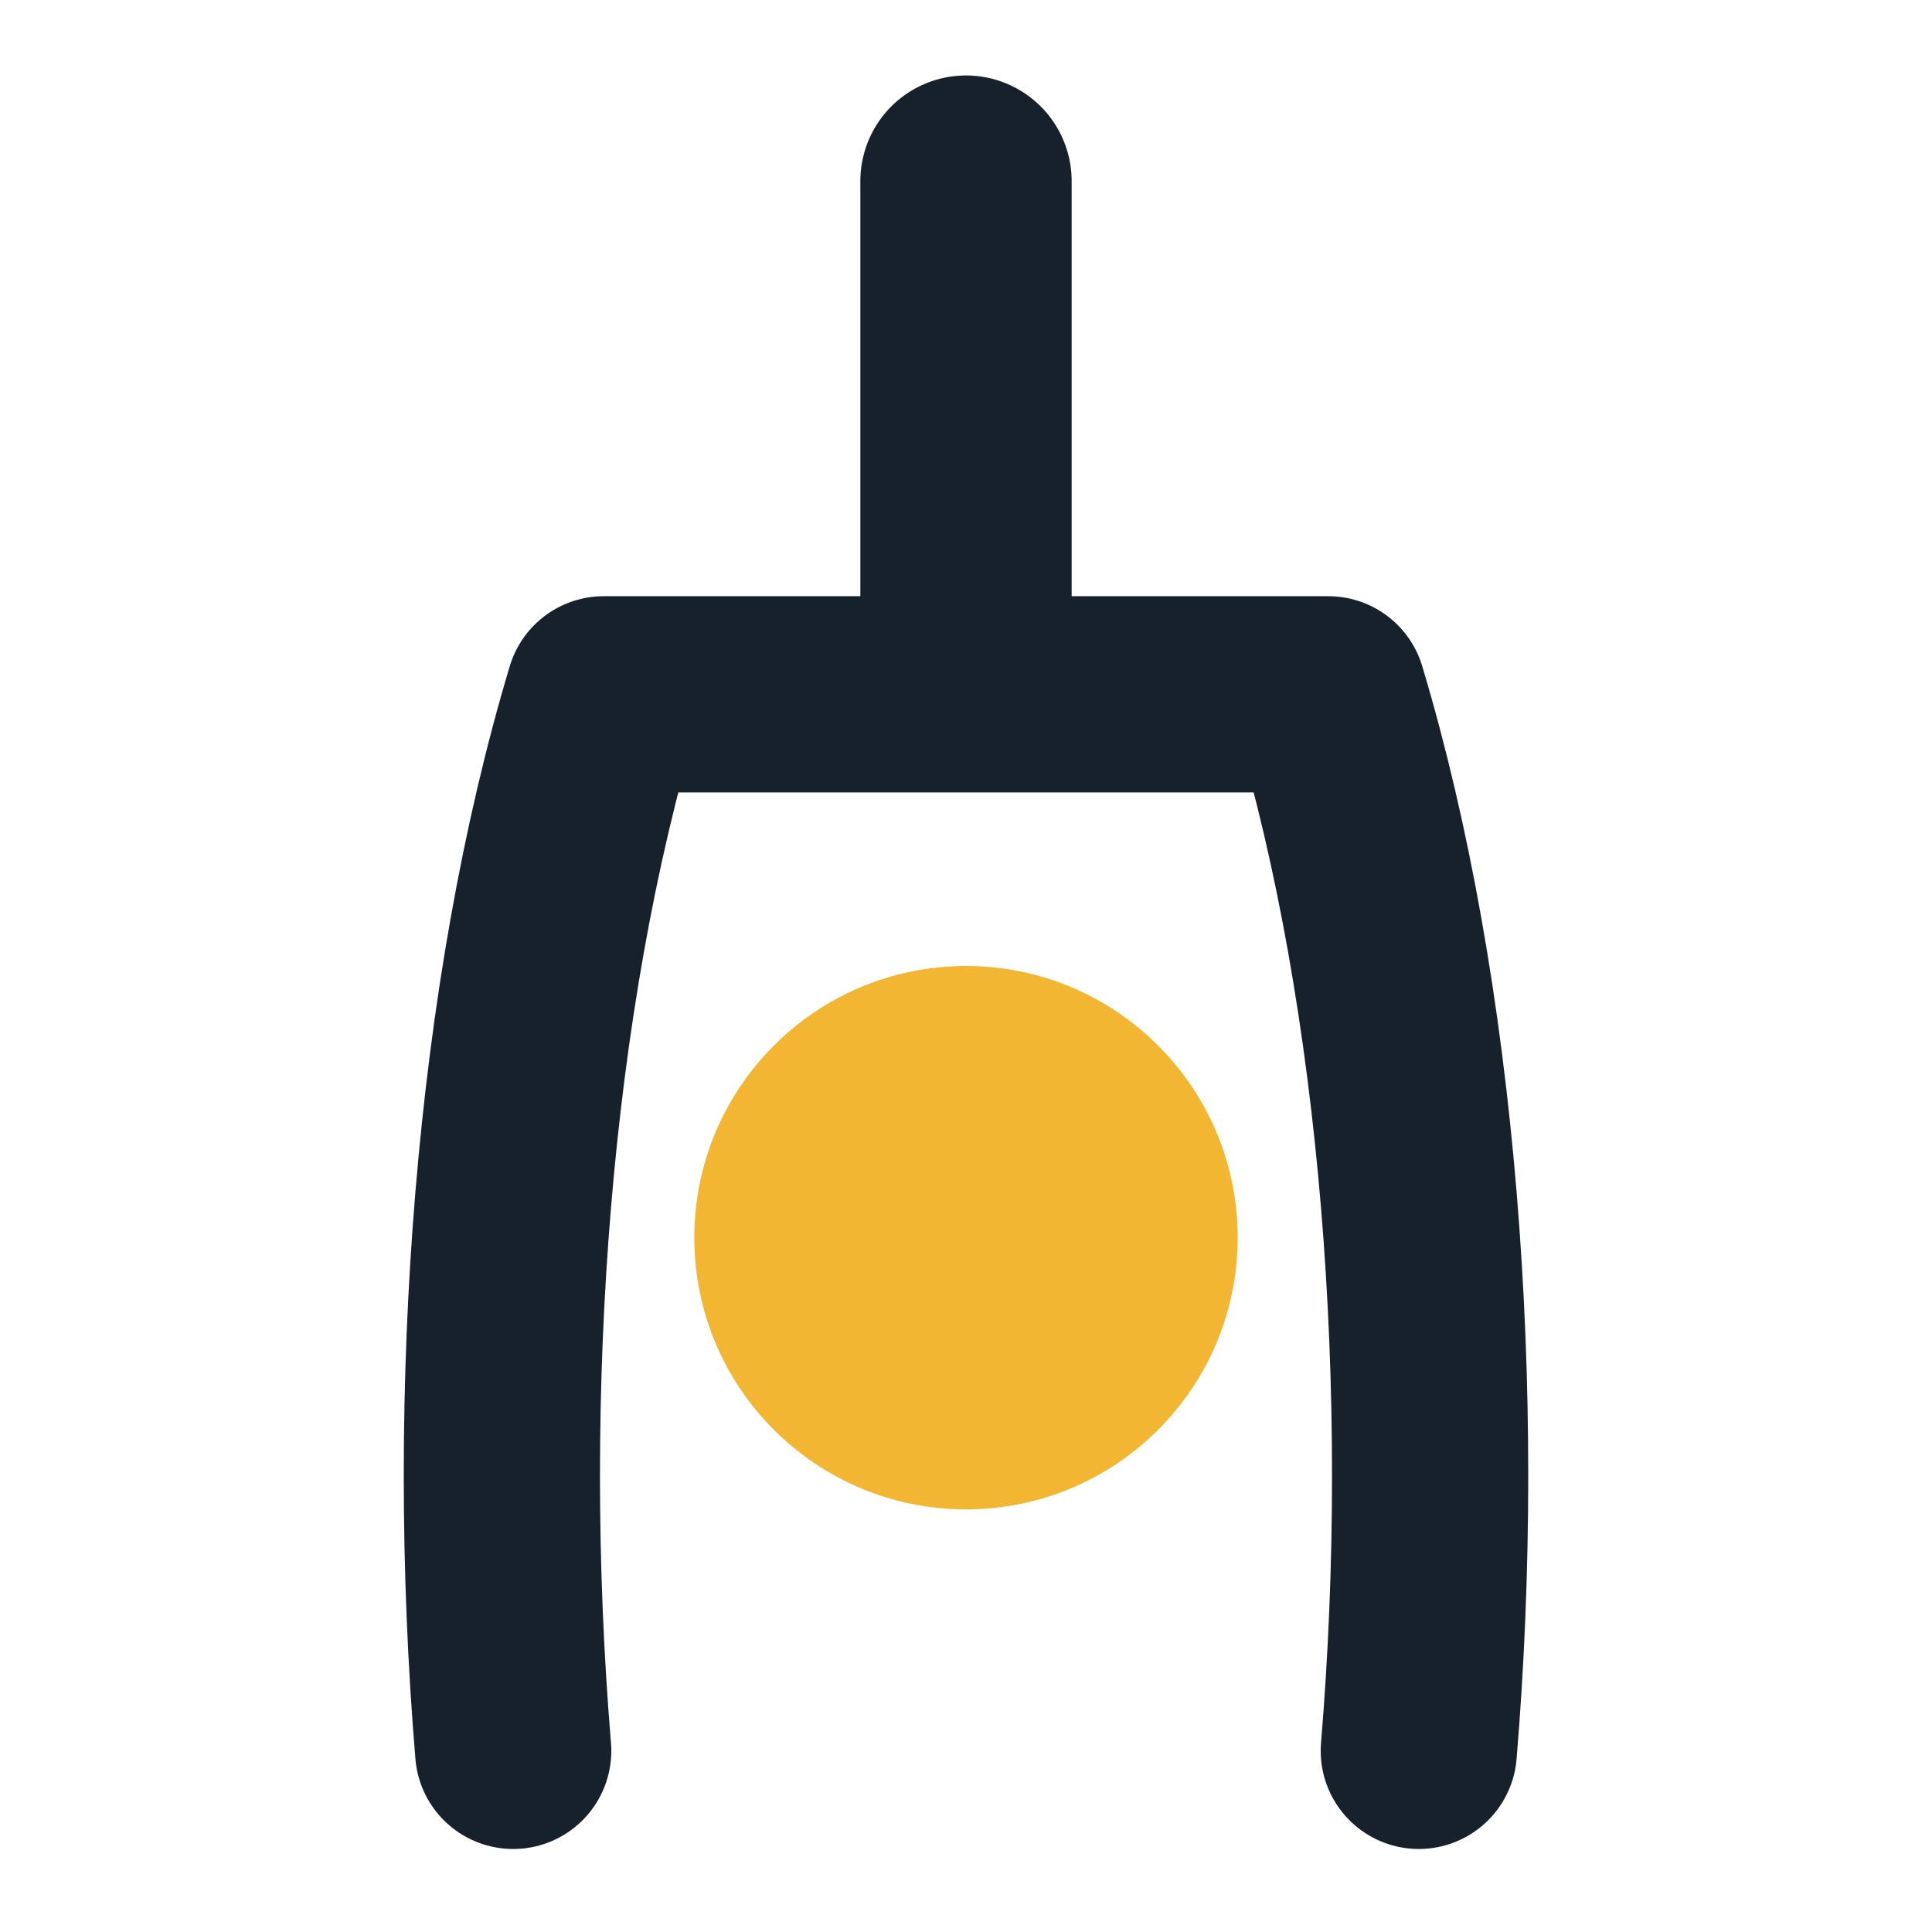
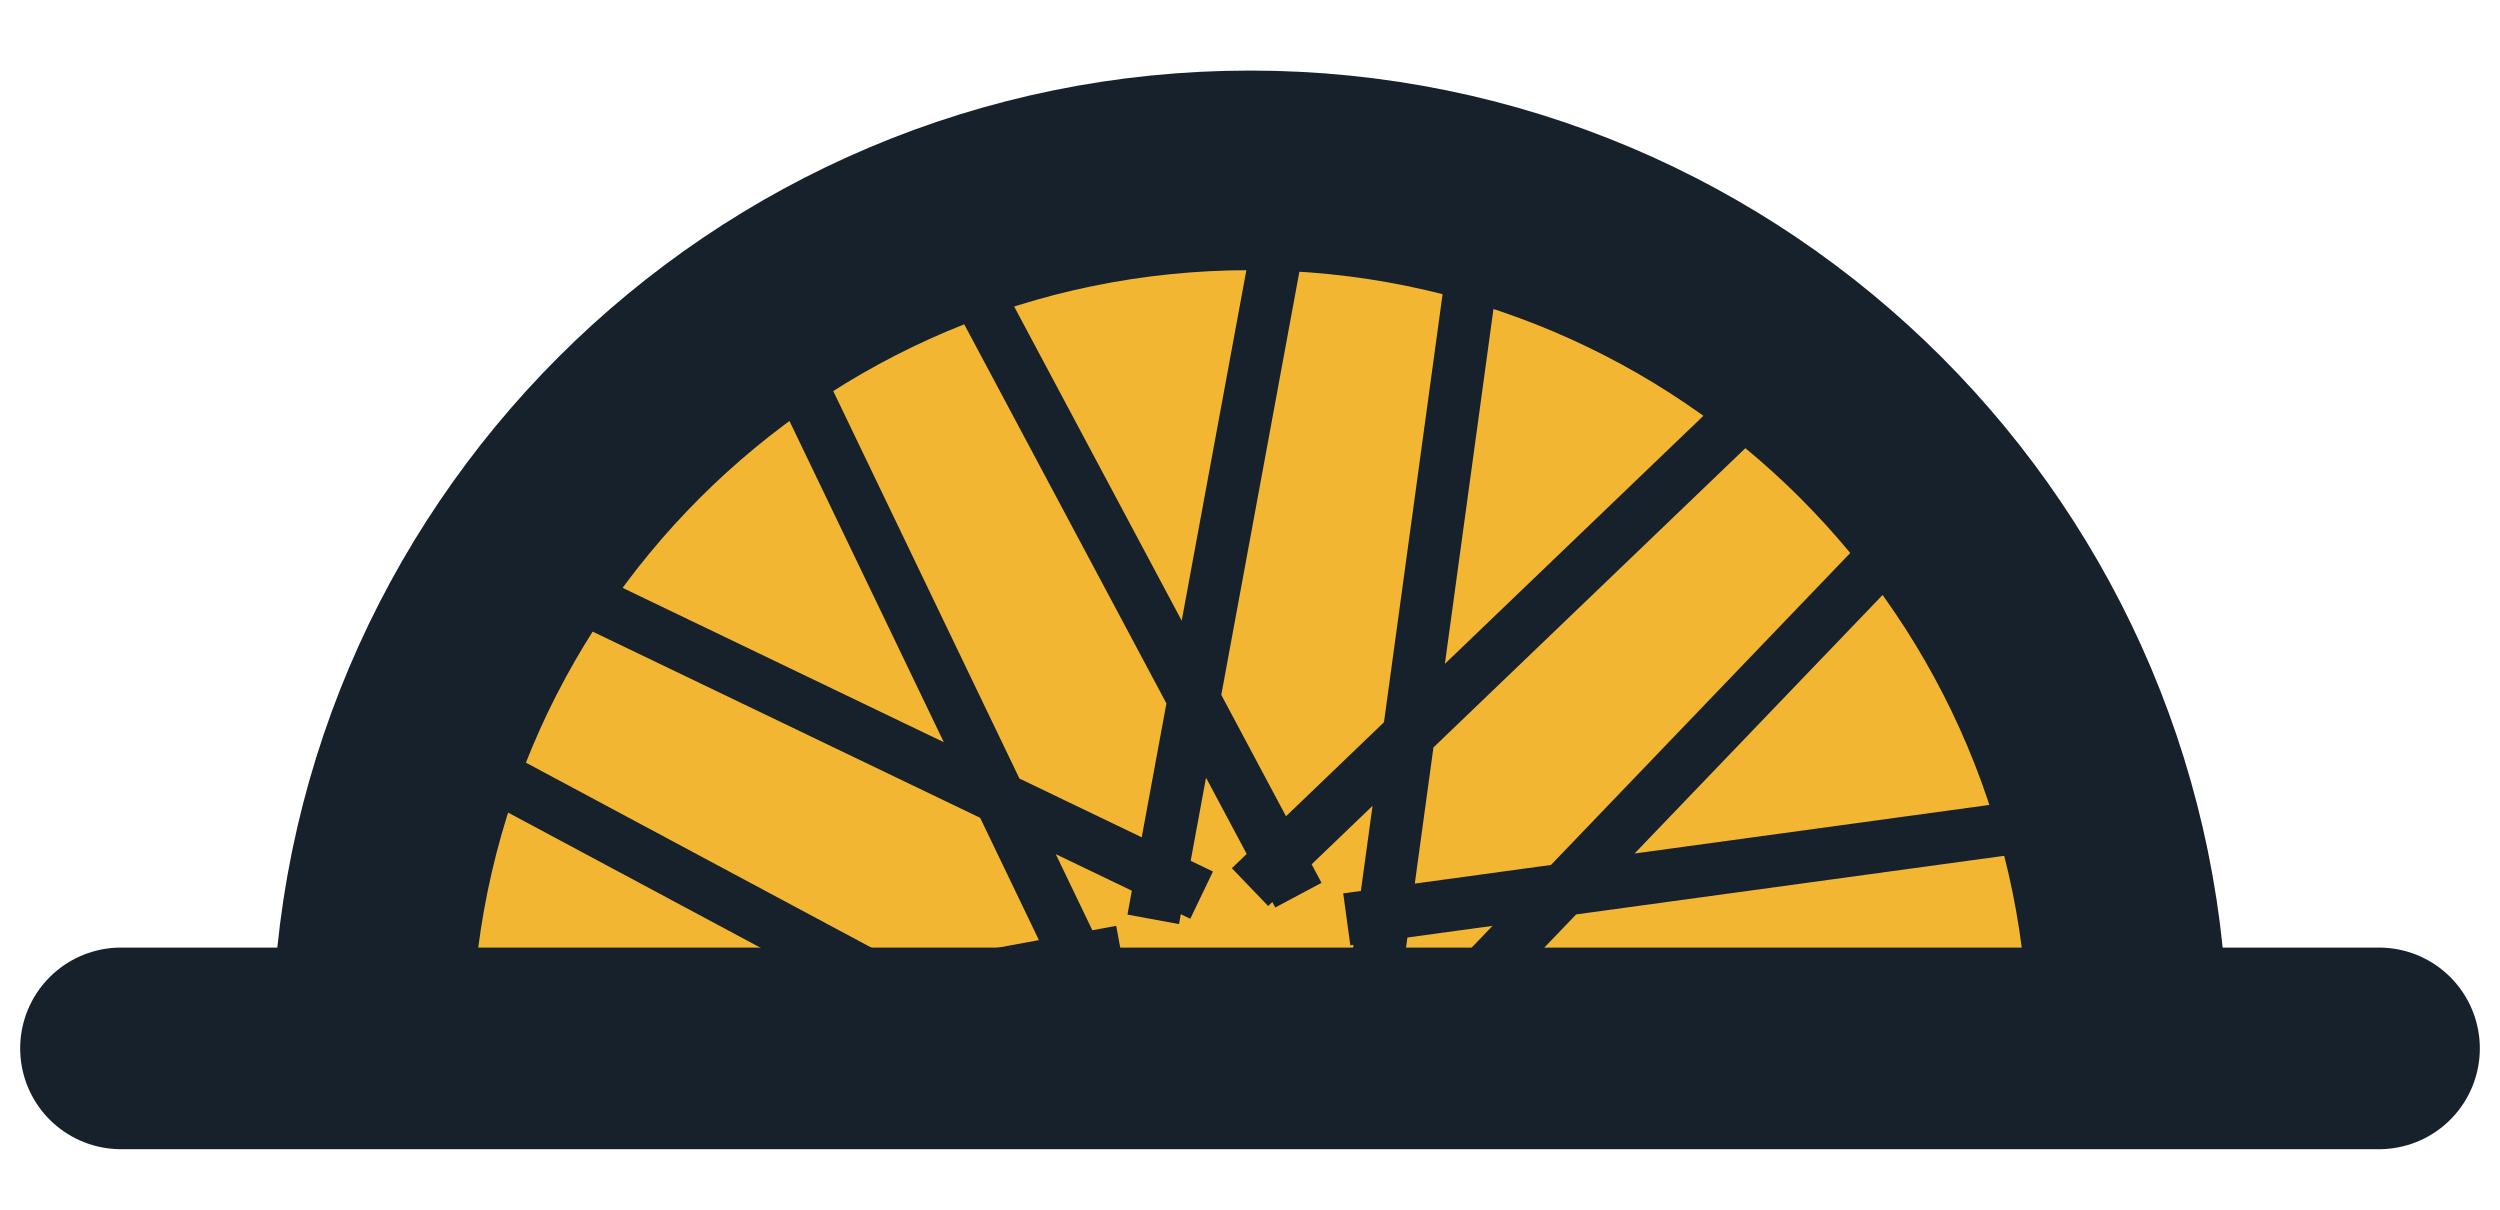
- <svg xmlns="http://www.w3.org/2000/svg" viewBox="0 0 64 64">
-   <circle cx="32" cy="41" r="9" fill="#f2b632" />
-   <g fill="none" stroke="#17212b" stroke-linecap="round" stroke-linejoin="round">
-     <path d="M32 6v15" stroke-width="7" />
-     <path d="M17 58c-1-12 0-25 3-35h24c3 10 4 23 3 35" stroke-width="6.5" />
+ <svg xmlns="http://www.w3.org/2000/svg" viewBox="1 18 62 30">
+   <path d="M12 44a20 20 0 0 1 40 0z" fill="#f2b632" />
+   <g fill="none" stroke="#17212b">
+     <path d="M36.0 44.0L47.8 31.7M48.2 44.0L52.0 43.3M25.9 44.0L13.2 37.2M28.2 42.8L20.8 27.4M28.8 41.6L15.8 44.0M29.6 40.8L32.7 24.0M30.8 40.2L15.4 32.8M32.0 40.0L44.3 28.2M33.2 40.2L25.2 25.2M34.4 40.8L51.2 38.5M35.2 41.6L37.5 24.8M35.8 42.8L38.1 44.0" stroke-width="1.3" />
+     <path d="M12 44a20 20 0 0 1 40 0" stroke-width="1.4" />
+     <path d="M10 44a22 22 0 0 1 44 0" stroke-width="4.5" />
+     <path d="M4 44h56" stroke-width="5" stroke-linecap="round" />
  </g>
</svg>
